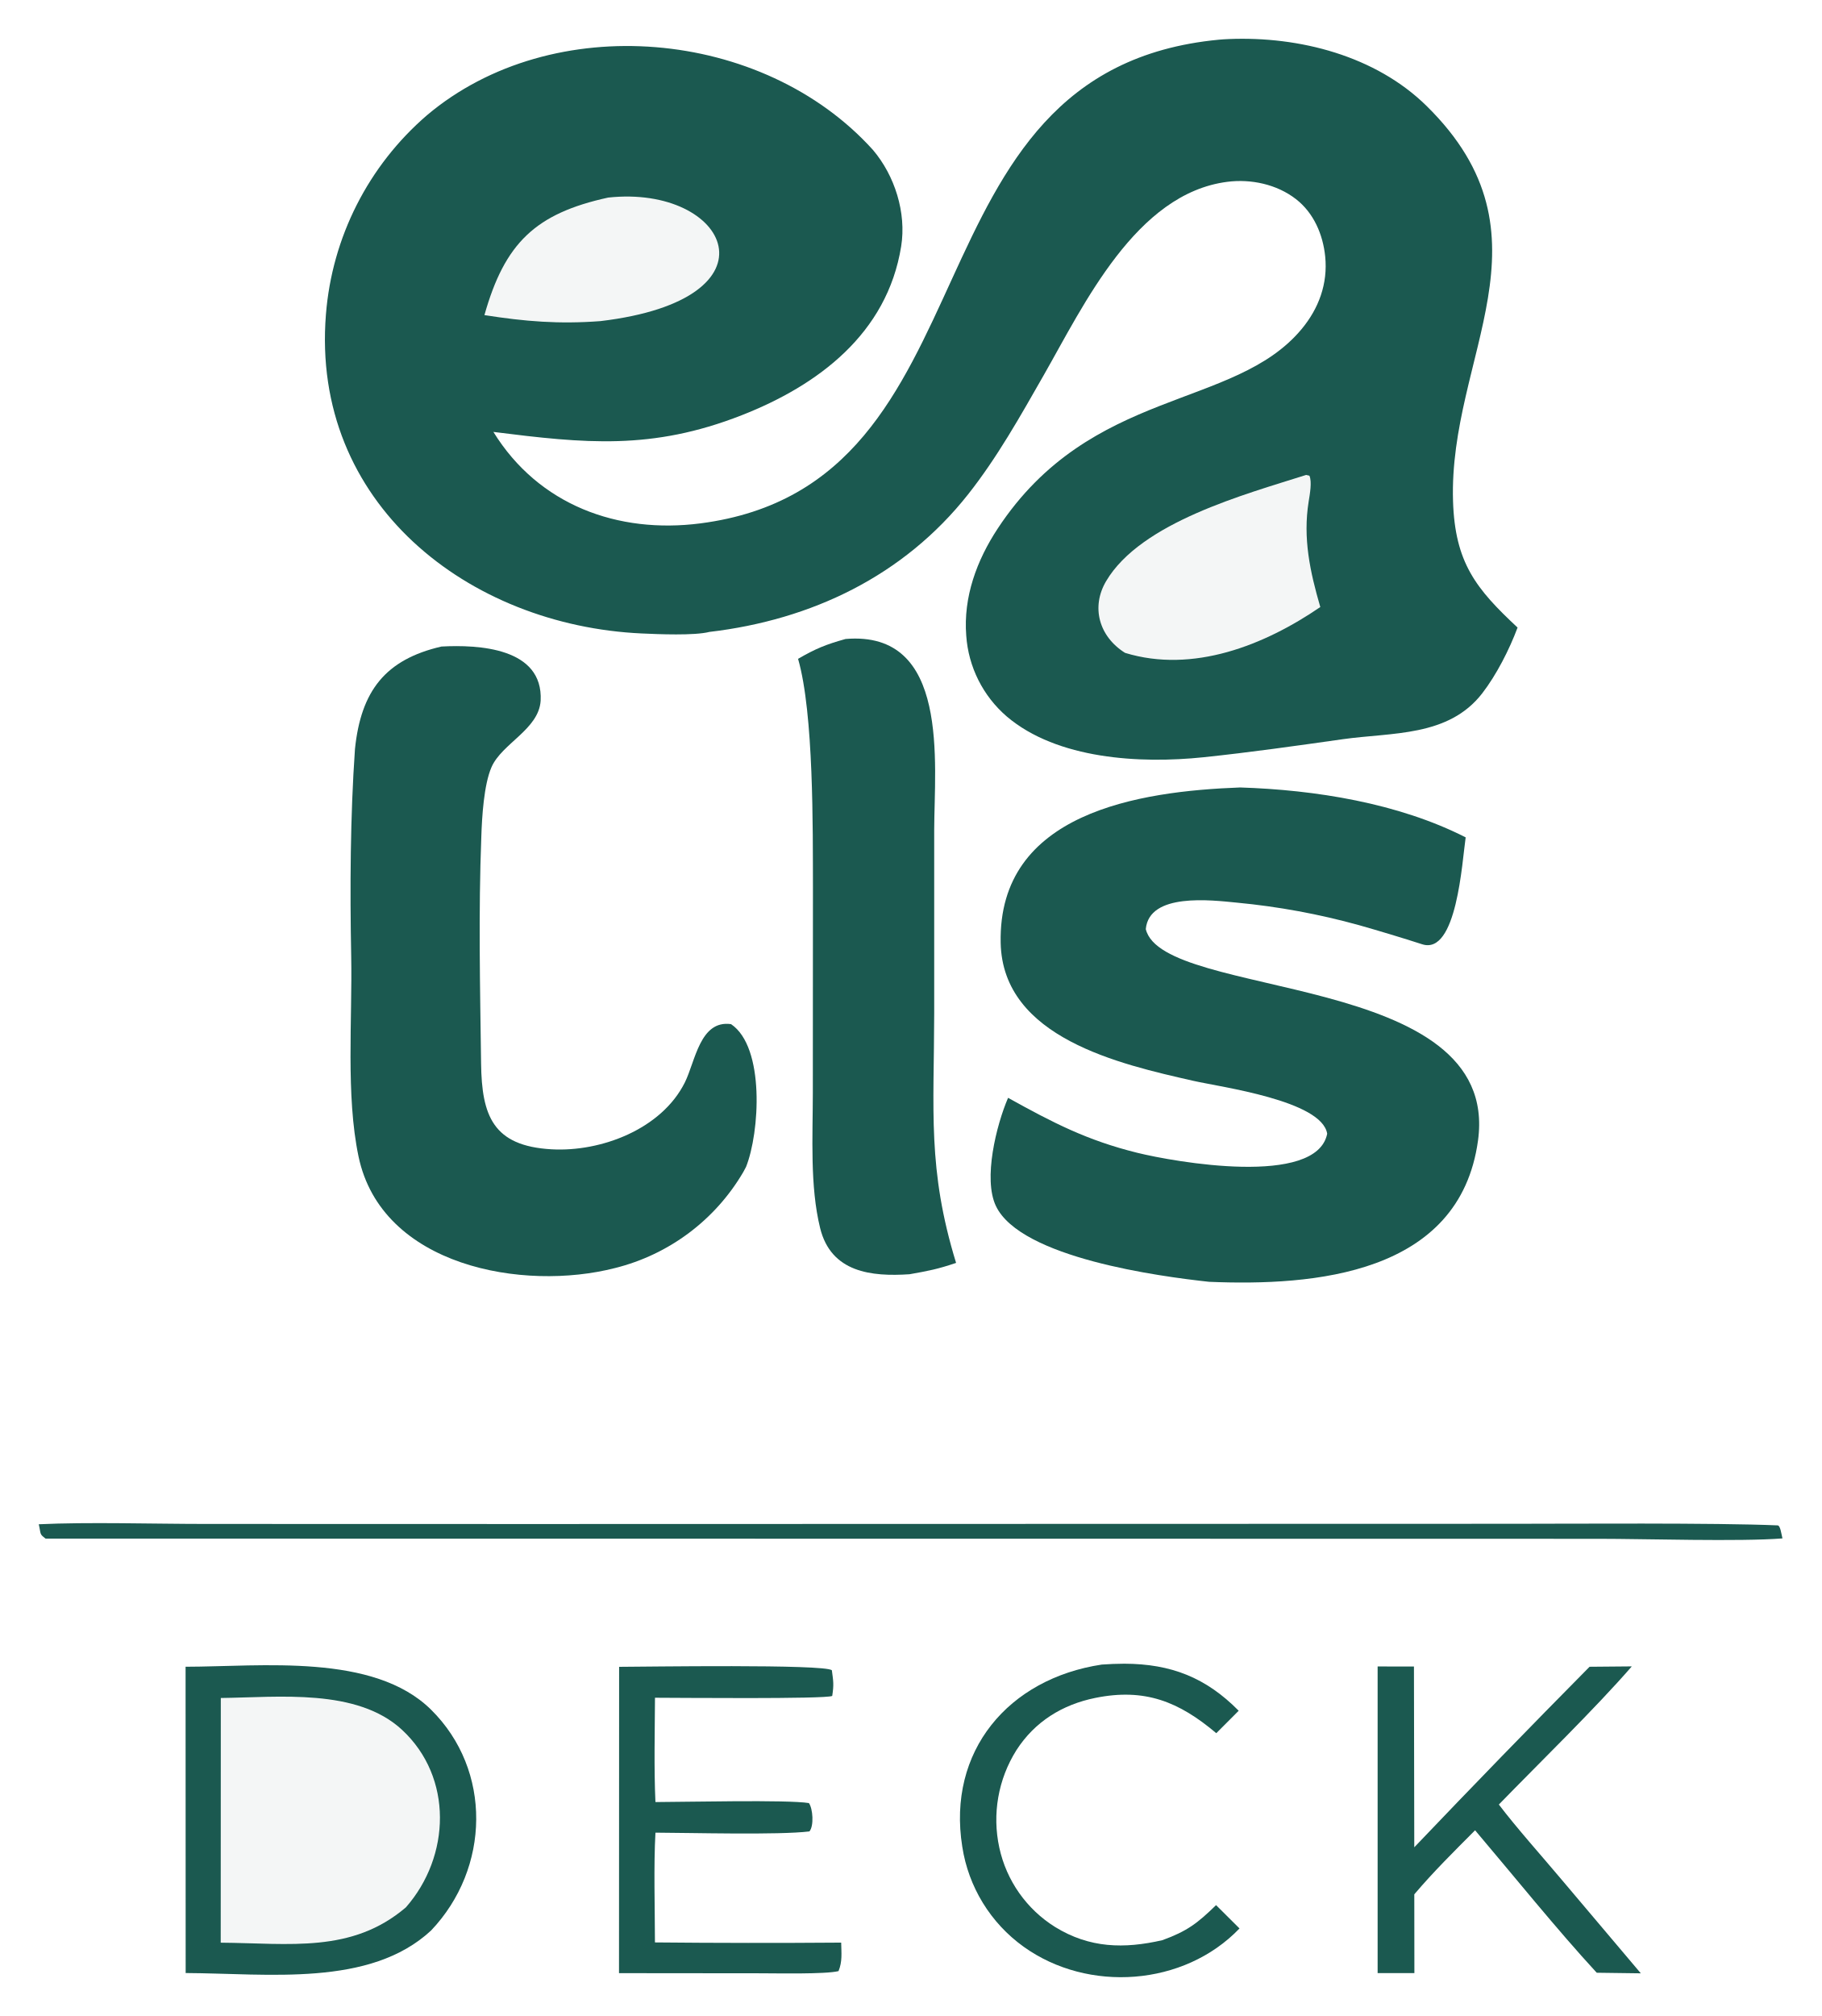
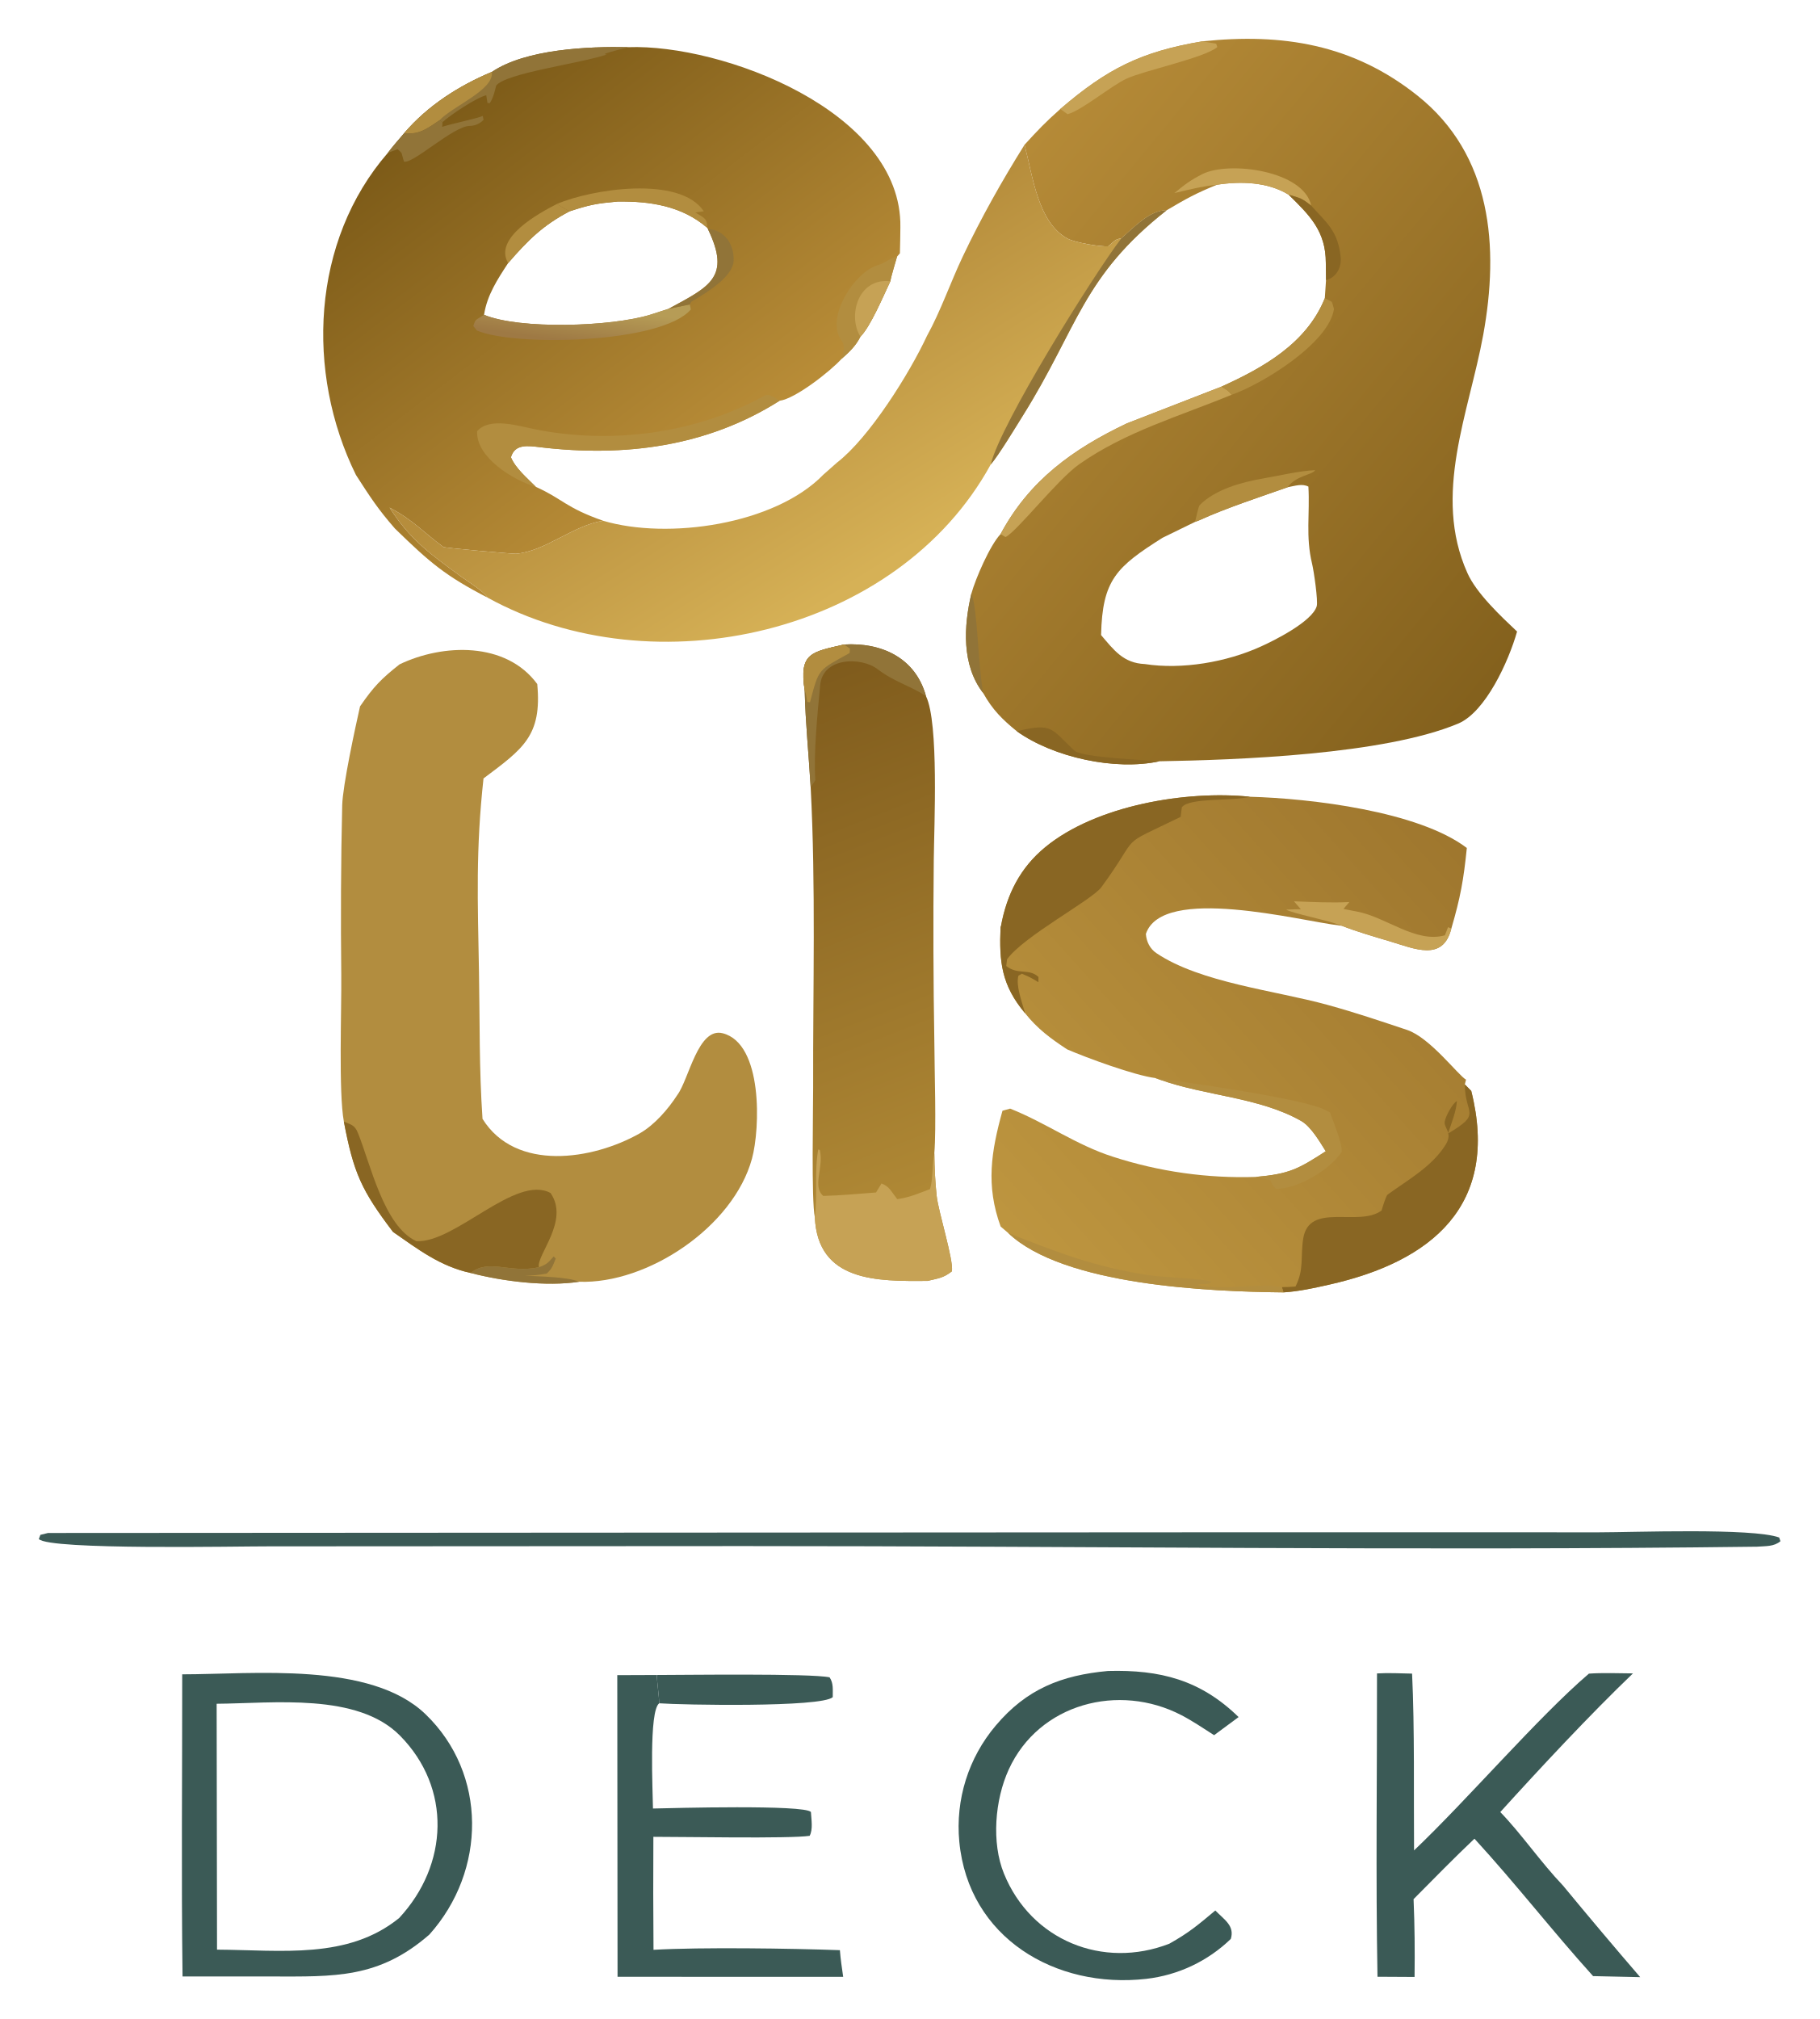
- <svg xmlns="http://www.w3.org/2000/svg" viewBox="209.17 392.59 433.08 479.28">
-   <path fill="#1B5950" d="M499.01 402.027C499.813 401.955 500.618 401.903 501.424 401.871C518.168 401.19 536.289 405.855 548.421 417.788C580.001 448.847 553.615 477.196 554.699 511.728C555.159 526.376 560.165 532.571 570.047 541.782C568.108 546.99 565.019 553.05 561.647 557.412C553.599 567.825 540.21 566.665 528.434 568.335C517.51 569.883 506.375 571.467 495.322 572.621C480.284 574.19 460.566 573.102 448.594 562.939C442.927 558.073 439.448 551.137 438.939 543.685C438.223 534.521 441.444 525.807 446.423 518.248C468.61 484.566 502.667 490.053 518.67 470.852C522.783 465.918 524.954 460.009 524.299 453.565C523.769 448.337 521.576 443.209 517.349 439.929C512.8 436.398 506.667 435.093 501.017 435.817C479.288 438.601 466.963 464.994 457.32 481.869C451.786 491.553 446.32 501.335 439.388 510.112C424.067 529.508 402.141 539.97 377.859 542.822C374.305 543.735 365.675 543.366 361.789 543.189C320.629 541.31 283.067 512.296 286.675 467.342C288.126 449.003 296.764 431.98 310.708 419.979C340.508 394.82 390.613 399.262 416.746 428.223C421.955 434.341 424.745 443.182 423.466 451.157C420.133 471.928 403.675 484.209 385.52 491.317C364.156 499.682 348.216 498.007 326.497 495.273C337.259 512.69 356.114 519.557 375.743 517.014C447.777 507.683 422.286 409.332 499.01 402.027Z" />
-   <path fill="#F4F6F6" d="M519.771 505.501L520.546 505.682C521.196 507.136 520.643 510.105 520.368 511.823C518.966 520.554 520.694 528.512 523.135 536.904C509.879 545.984 492.849 552.747 476.706 547.802C470.459 543.878 468.592 536.862 472.21 530.742C480.483 516.747 505.28 510.11 519.771 505.501Z" />
-   <path fill="#F4F6F6" d="M353.791 439.561C382.479 436.461 395.694 463.728 351.937 468.933C342.064 469.677 334.058 469.021 324.366 467.503C329.196 450.376 336.501 443.338 353.791 439.561Z" />
-   <path fill="#1B5950" d="M504.071 579.8C521.911 580.368 541.673 583.505 557.705 591.666C556.851 597.455 555.596 619.745 547.349 617.076C542.858 615.623 537.033 613.865 532.364 612.542C522.835 609.902 513.092 608.106 503.248 607.177C497.206 606.586 482.445 604.764 481.638 613.472C485.669 630.396 566.186 623.269 560.638 663.746C556.262 695.672 521.462 698.359 496.69 697.325C485.025 696.058 451.881 691.67 445.995 679.302C442.922 672.844 446.093 660.092 448.889 653.584C459.574 659.509 467.665 663.702 479.606 666.651C488.443 668.834 522.23 674.838 524.774 662.122C523.515 654.231 499.525 651.042 492.93 649.543C475.516 645.585 447.6 639.362 447.128 616.742C446.481 585.732 480.061 580.697 504.071 579.8Z" />
-   <path fill="#1B5950" d="M314.143 546.296C322.874 545.827 338.374 546.551 337.737 559.176C337.292 566.009 328.509 569.327 326.048 574.976C324.227 579.156 323.776 586.862 323.627 591.501C322.932 609.626 323.334 627.262 323.572 645.427C323.735 657.825 326.378 665.035 340.31 665.822C352.126 666.49 366.489 661.012 372.016 649.948C374.523 644.93 375.602 635.032 383.01 636.066C391.123 641.522 389.821 661.897 386.575 670.011C386.352 670.427 386.128 670.843 385.905 671.26C379.231 682.64 368.255 690.852 355.454 694.044C333.604 699.675 299.896 693.68 294.424 667.514C291.379 652.952 292.976 634.903 292.684 619.857C292.372 603.8 292.461 586.712 293.58 570.665C295.008 556.816 300.825 549.377 314.143 546.296Z" />
-   <path fill="#1B5950" d="M253.301 788.839C271.386 788.814 298.013 785.553 311.67 799.041C326.246 813.437 325.742 836.759 311.672 851.551C297.111 865.052 272.975 861.746 253.321 861.655L253.301 788.839Z" />
-   <path fill="#F4F6F6" d="M261.678 796.267C275.427 796.107 294.052 793.891 304.775 803.839C316.952 815.134 316.327 833.93 305.687 846.044C292.817 857.009 278.107 854.572 261.656 854.439L261.678 796.267Z" />
-   <path fill="#1B5950" d="M410.242 544.5C435.119 542.408 431.362 573.975 431.321 589.925L431.323 633.433C431.284 656.636 429.681 670.563 436.526 692.83C432.135 694.319 429.933 694.731 425.457 695.526C416.402 696.131 406.789 695.117 404.191 684.534C401.747 674.58 402.449 662.762 402.459 652.479L402.487 603.638C402.448 589.707 402.704 562.25 398.95 549.219C403.195 546.766 405.563 545.811 410.242 544.5Z" />
-   <path fill="#1B5950" d="M536.768 788.774L545.405 788.78L545.483 831.761C559.245 817.326 573.141 803.019 587.168 788.842L597.21 788.754C588.514 798.777 575.042 811.871 565.594 821.597C569.734 827.057 575.93 833.986 580.454 839.369L599.354 861.724L588.871 861.586C579.458 851.379 569.049 838.451 559.943 827.717C554.895 832.782 550.136 837.479 545.488 842.941L545.51 861.673L536.768 861.665L536.768 788.774Z" />
-   <path fill="#1B5950" d="M356.396 788.859C362.126 788.847 405.353 788.171 406.987 789.682C407.336 792.313 407.495 793.055 407.071 795.777C405.569 796.564 369.541 796.21 364.924 796.209C364.884 804.264 364.671 813.016 365.032 821.009C371.948 820.995 396.559 820.414 401.529 821.252C402.478 822.569 402.759 826.674 401.653 827.987C394.411 828.886 373.19 828.307 365.035 828.282C364.596 836.11 364.904 846.373 364.915 854.378C379.677 854.52 394.439 854.534 409.202 854.422C409.246 856.939 409.507 858.894 408.571 861.2C405.401 861.972 393.874 861.717 389.982 861.716L356.369 861.684L356.396 788.859Z" />
-   <path fill="#1B5950" d="M218.387 754.966C230.136 754.406 245.699 754.888 257.889 754.89L335.74 754.909L568.847 754.853C581.876 754.855 617.39 754.592 631.903 755.233C632.53 755.261 632.787 757.308 633.034 758.327C623 759.131 600.382 758.424 589.384 758.423L499.099 758.409L220.009 758.376C218.488 757.229 218.953 757.383 218.387 754.966Z" />
-   <path fill="#1B5950" d="M471.169 788.321C472.954 788.193 474.742 788.124 476.532 788.115C487.669 788.151 495.95 791.423 503.73 799.298L498.402 804.636C489.53 797.144 481.416 793.86 469.632 796.248C461.794 797.835 455.233 801.889 450.867 808.679C446.526 815.576 445.068 823.902 446.808 831.863C448.503 839.684 453.293 846.486 460.085 850.717C468.278 855.761 476.495 855.929 485.576 853.845C491.464 851.709 493.935 849.814 498.35 845.51L503.925 851.055C490.724 864.826 467.924 866.393 452.6 855.41C444.723 849.766 439.457 841.182 437.995 831.602C434.374 808.881 448.993 791.664 471.169 788.321Z" />
+ <svg xmlns="http://www.w3.org/2000/svg" viewBox="338.98 323.88 349.38 387.67">
+   <defs>
+     <linearGradient id="gradient_0" gradientUnits="userSpaceOnUse" x1="629.083" y1="449.851" x2="525.98" y2="364.621">
+       <stop offset="0" stop-color="#84611D" />
+       <stop offset="1" stop-color="#B58A37" />
+     </linearGradient>
+   </defs>
+   <defs>
+     <linearGradient id="gradient_1" gradientUnits="userSpaceOnUse" x1="426.208" y1="343.817" x2="476.742" y2="409.951">
+       <stop offset="0" stop-color="#7D5B18" />
+       <stop offset="1" stop-color="#B88C37" />
+     </linearGradient>
+   </defs>
+   <defs>
+     <linearGradient id="gradient_2" gradientUnits="userSpaceOnUse" x1="448.976" y1="382.153" x2="447.945" y2="389.41">
+       <stop offset="0" stop-color="#B69C56" />
+       <stop offset="1" stop-color="#9E7944" />
+     </linearGradient>
+   </defs>
+   <defs>
+     <linearGradient id="gradient_3" gradientUnits="userSpaceOnUse" x1="618.298" y1="486.222" x2="535.009" y2="561.336">
+       <stop offset="0" stop-color="#9F772E" />
+       <stop offset="1" stop-color="#BD953F" />
+     </linearGradient>
+   </defs>
+   <defs>
+     <linearGradient id="gradient_4" gradientUnits="userSpaceOnUse" x1="478.761" y1="388.928" x2="506.903" y2="433.69">
+       <stop offset="0" stop-color="#B68D3C" />
+       <stop offset="1" stop-color="#D6B156" />
+     </linearGradient>
+   </defs>
+   <defs>
+     <linearGradient id="gradient_5" gradientUnits="userSpaceOnUse" x1="486.702" y1="455.976" x2="523.19" y2="549.816">
+       <stop offset="0" stop-color="#7F5B1C" />
+       <stop offset="1" stop-color="#AF8835" />
+     </linearGradient>
+   </defs>
+   <path fill="url(#gradient_0)" d="M569.883 331.818C585.277 330.211 598.784 332.363 611.183 342.224C625.512 353.621 626.915 371.276 623.822 388.204C621.095 403.131 614.043 418.85 620.779 433.886C622.501 437.788 627.231 442.218 630.328 445.142C628.702 450.882 624.268 460.614 619.011 462.819C604.754 468.797 576.465 469.801 561.644 470.053C553.175 471.909 541.294 469.315 534.261 464.291C531.475 462.038 529.572 460.133 527.81 456.976C523.618 451.571 524.053 444.113 525.531 437.85C526.321 434.998 529.109 428.552 531.132 426.431C536.673 416.107 545.011 410.113 555.383 405.176L573.568 398.113C581.668 394.443 589.938 389.77 593.404 381.139L593.638 377.672L593.598 374.341C593.592 368.25 590.508 365.237 586.461 361.268C582.457 358.8 577.246 358.65 572.7 359.353C568.65 360.995 566.841 362.006 563.043 364.247C559.773 364.253 556.852 367.45 554.313 369.661C553.065 369.799 552.978 370.215 551.808 371.171C550.266 371.286 545.409 370.456 543.999 369.695C538.313 366.626 537.351 357.849 535.737 351.677C538.229 348.94 539.846 347.243 542.609 344.808C551.571 337.121 558.041 333.81 569.883 331.818ZM568.475 424.095L562.224 427.148C553.397 432.737 550.675 435.189 550.438 445.822C552.896 448.698 554.707 451.207 558.839 451.386C566.002 452.493 574.557 451.014 581.129 448.015C583.56 446.931 590.981 443.245 591.852 440.272C592.132 439.316 591.317 433.592 590.959 432.118C589.692 426.898 590.557 422.469 590.252 417.312C589.039 416.692 587.713 417.171 586.277 417.431C581.017 419.276 574.324 421.478 569.368 423.746L568.475 424.095Z" />
+   <path fill="#C6A255" d="M573.568 398.113C574.655 398.832 574.731 398.72 575.516 399.678C565.38 403.848 555.115 406.777 546.22 413.031C542.053 415.96 534.218 426.003 532.082 427.004L531.132 426.431C536.673 416.107 545.011 410.113 555.383 405.176L573.568 398.113Z" />
+   <path fill="#C6A255" d="M542.609 344.808C551.571 337.121 558.041 333.81 569.883 331.818L572.536 332.269L572.758 332.924C570.277 334.991 558.961 337.349 555.388 338.957C552.439 340.284 546.766 345.078 544.003 345.805L542.609 344.808Z" />
+   <path fill="#B28D3F" d="M593.404 381.139C595.144 382.082 594.599 381.394 595.165 383.214C594.202 389.765 581.376 397.64 575.516 399.678C574.731 398.72 574.655 398.832 573.568 398.113C581.668 394.443 589.938 389.77 593.404 381.139Z" />
+   <path fill="#C6A255" d="M564.519 360.951C566.437 359.369 567.62 358.452 569.897 357.307C575.016 354.732 589.395 356.64 590.794 363.369C588.941 361.925 588.773 361.933 586.461 361.268C582.457 358.8 577.246 358.65 572.7 359.353C569.7 359.682 567.449 360.256 564.519 360.951Z" />
+   <path fill="#896623" d="M534.261 464.291C541.194 462.617 540.744 463.751 545.331 468.022C546.762 469.354 559.518 469.834 561.644 470.053C553.175 471.909 541.294 469.315 534.261 464.291Z" />
+   <path fill="#896623" d="M586.461 361.268C588.773 361.933 588.941 361.925 590.794 363.369C593.687 366.601 595.954 368.213 596.455 373.279C596.652 375.268 595.556 377.187 593.638 377.672L593.598 374.341C593.592 368.25 590.508 365.237 586.461 361.268Z" />
+   <path fill="#917438" d="M525.531 437.85C526.773 440.891 526.753 451.459 527.81 456.976C523.618 451.571 524.053 444.113 525.531 437.85Z" />
+   <path fill="#B28D3F" d="M568.475 424.095C568.643 423.574 569.1 421.146 569.385 420.858C572.373 417.836 577.469 416.45 581.609 415.739C584.779 415.194 588.36 414.315 591.545 414.15C591.069 415.088 587.903 415.137 586.277 417.431C581.017 419.276 574.324 421.478 569.368 423.746L568.475 424.095Z" />
+   <path fill="url(#gradient_1)" d="M459.62 332.939C477.581 332.277 512.242 345.237 511.893 367.507C511.867 369.18 511.863 370.841 511.804 372.513L511.254 373.155C510.985 374.12 510.085 377.064 509.957 377.889C508.589 380.772 506.191 386.499 504.221 388.52C503.369 390.263 502.062 391.507 500.588 392.799C498.459 395.154 491.72 400.45 488.688 400.835C474.735 409.674 458.882 411.667 442.775 409.758C440.368 409.472 437.864 409.06 437.103 411.681C438.006 413.828 440.177 415.629 441.9 417.368C447.076 419.697 447.58 421.341 454.808 423.871C449.063 424.744 443.651 429.777 438.059 430.209C437.495 430.252 424.379 429.091 424.123 428.904C420.403 426.177 418.228 423.635 413.8 421.354C417.719 427.477 421.591 430.248 427.464 434.542C428.921 435.607 431.719 437.288 432.634 438.643C424.468 434.423 421.565 431.924 414.837 425.378C411.542 421.606 410.101 419.356 407.341 415.081C397.647 395.438 398.762 370.16 413.465 353.227C414.344 352.042 415.661 350.563 416.64 349.402C421.128 344.17 427.118 340.331 433.433 337.696C439.942 333.285 452.055 332.778 459.62 332.939ZM436.566 374.395C434.533 377.498 432.514 380.556 431.941 384.328C438.793 387.177 456.283 386.621 463.829 384.319L467.375 383.175C475.25 378.904 479.428 377.138 474.92 367.833L474.762 367.586C469.872 363.391 463.758 362.491 457.568 362.579C453.525 362.954 452.285 363.171 448.344 364.463C443.199 367.178 440.414 369.958 436.566 374.395Z" />
+   <path fill="#B28D3F" d="M441.9 417.368C437.568 416.117 430.358 411.692 430.614 406.679C432.977 403.897 438.658 405.689 441.716 406.304C456.39 409.255 472.604 407.145 485.757 399.879C486.74 399.337 487.87 400.333 488.688 400.835C474.735 409.674 458.882 411.667 442.775 409.758C440.368 409.472 437.864 409.06 437.103 411.681C438.006 413.828 440.177 415.629 441.9 417.368Z" />
+   <path fill="#917438" d="M433.433 337.696C439.942 333.285 452.055 332.778 459.62 332.939C458.895 333.15 455.4 334.003 455.059 334.282L455.494 334.357C450.1 336.138 436.109 337.918 434.273 340.313C433.909 341.682 433.786 342.441 433.06 343.684L432.598 343.658L432.363 342.172C430.499 342.605 425.452 345.953 423.96 347.34L423.391 346.966C421.129 348.495 419.411 349.862 416.64 349.402C421.128 344.17 427.118 340.331 433.433 337.696Z" />
+   <path fill="#B28D3F" d="M416.64 349.402C421.128 344.17 427.118 340.331 433.433 337.696C433.941 341.116 425.887 344.283 423.391 346.966C421.129 348.495 419.411 349.862 416.64 349.402Z" />
+   <path fill="#B28D3F" d="M500.588 392.799C500.916 391.445 501.451 390.471 500.524 389.162C497.468 384.842 503.105 376.086 507.528 374.81C509.106 374.355 509.944 373.341 511.254 373.155C510.985 374.12 510.085 377.064 509.957 377.889C508.589 380.772 506.191 386.499 504.221 388.52C503.369 390.263 502.062 391.507 500.588 392.799Z" />
+   <path fill="#C6A255" d="M504.221 388.52C501.755 384.62 503.695 377.169 509.957 377.889C508.589 380.772 506.191 386.499 504.221 388.52Z" />
+   <path fill="#917438" d="M423.96 347.34L423.9 348.234C425.936 347.577 430.58 346.649 431.688 346.141L431.851 346.888C431.129 347.64 430.2 348.044 429.212 348.051C426.068 348.072 418.394 355.332 416.576 354.923C415.971 353.147 416.427 353.398 415.311 352.535L413.465 353.227C414.344 352.042 415.661 350.563 416.64 349.402C419.411 349.862 421.129 348.495 423.391 346.966L423.96 347.34Z" />
+   <path fill="url(#gradient_2)" d="M471.451 382.336L471.652 383.296C466.076 389.867 437.816 390.47 430.579 387.342L429.88 386.489C430.334 385.014 430.295 385.432 431.941 384.328C438.793 387.177 456.283 386.621 463.829 384.319L467.375 383.175L471.451 382.336Z" />
+   <path fill="#B28D3F" d="M445.91 363.054C452.568 360.184 469.531 357.528 474.14 364.446C473.607 364.527 473.074 364.608 472.541 364.688C473.904 365.591 474.907 365.739 474.762 367.586C469.872 363.391 463.758 362.491 457.568 362.579C453.525 362.954 452.285 363.171 448.344 364.463L445.91 363.054Z" />
+   <path fill="#B28D3F" d="M445.91 363.054L448.344 364.463C443.199 367.178 440.414 369.958 436.566 374.395C433.681 369.579 442.529 364.784 445.91 363.054Z" />
+   <path fill="#917438" d="M474.92 367.833C478.171 368.076 479.984 370.773 479.87 373.95C479.778 376.525 476.113 379.079 474.114 380.37C473.348 380.867 472.566 381.339 471.77 381.787L471.451 382.336L467.375 383.175C475.25 378.904 479.428 377.138 474.92 367.833Z" />
+   <path fill="url(#gradient_3)" d="M531.134 501.88C531.16 501.82 531.186 501.76 531.212 501.7C532.329 495.633 534.873 490.52 539.737 486.527C549.508 478.508 566.822 475.605 579.047 476.865C590.648 477.187 611.385 479.631 620.678 486.699C620.063 492.813 619.435 496.274 617.704 502.169C616.102 508.575 610.649 506.047 605.925 504.637C602.881 503.728 599.601 502.792 596.672 501.637L596.229 501.589C588.808 500.732 562.174 493.722 559.04 503.21C559.148 504.693 559.821 506.057 561.069 506.896C569.533 512.585 583.962 514.076 593.911 516.824C599.491 518.364 603.997 519.905 609.193 521.634C613.626 523.109 619.062 530.401 620.525 531.184L620.294 532.101L621.524 533.344C627.05 555.344 613.877 566.109 594.345 570.522C591.443 571.178 588.439 571.852 585.466 572.03C571.413 571.89 543.202 570.733 532.597 560.625L531.15 559.386C528.272 551.499 529.325 545.024 531.502 537.153C531.993 537.017 532.484 536.881 532.975 536.745C539.833 539.463 545.609 543.72 552.758 546C561.585 548.854 570.838 550.161 580.109 549.863C586.636 549.294 588.291 548.341 593.587 544.937C592.416 543.076 590.74 540.185 588.866 539.118C580.834 534.549 570.576 534.329 561.789 531.209L560.876 530.881C556.874 530.379 547.688 527.001 543.905 525.364C540.744 523.28 538.239 521.446 535.841 518.436C531.286 513.02 530.852 508.512 531.134 501.88Z" />
+   <path fill="#896623" d="M620.294 532.101L621.524 533.344C627.05 555.344 613.877 566.109 594.345 570.522C591.443 571.178 588.439 571.852 585.466 572.03L585.159 571.019C586.163 571.021 586.782 570.977 587.778 570.906C589.453 567.6 588.705 565.244 589.254 561.728C590.373 554.576 599.874 559.57 604.304 556.318C604.459 555.781 605.152 553.48 605.463 553.256C609.384 550.404 614.026 547.868 616.631 543.642C618.037 541.359 616.212 540.462 616.437 539.213C616.611 538.247 617.852 535.83 618.772 535.284C618.682 537.167 617.683 539.677 617.057 541.537C623.752 537.565 620.291 537.983 620.294 532.101Z" />
+   <path fill="#896623" d="M531.134 501.88C531.16 501.82 531.186 501.76 531.212 501.7C532.329 495.633 534.873 490.52 539.737 486.527C549.508 478.508 566.822 475.605 579.047 476.865C575.547 477.758 567.403 476.975 565.947 478.888L565.72 480.73C553.084 486.878 558.472 483.34 550.492 494.233C548.684 496.702 535.652 503.571 532.382 508.067L532.226 509.365C534.495 511.149 536.554 509.745 538.41 511.462L538.404 512.471L537.664 512.03C536.757 511.496 536.226 511.26 535.24 510.847L534.565 511.218C534.027 513.166 535.257 516.273 535.841 518.436C531.286 513.02 530.852 508.512 531.134 501.88Z" />
+   <path fill="#B28D3F" d="M560.876 530.881C566.703 531.669 589.351 534.841 593.427 536.976C593.632 537.083 593.841 537.181 594.045 537.289C594.168 537.354 594.287 537.426 594.407 537.495C595.03 539.236 596.786 543.476 596.652 545.054C594.345 548.534 588.193 552.181 584.01 552.156C583.222 551.247 583.421 551.58 582.981 550.532C581.777 550.207 581.339 550.07 580.109 549.863C586.636 549.294 588.291 548.341 593.587 544.937C592.416 543.076 590.74 540.185 588.866 539.118C580.834 534.549 570.576 534.329 561.789 531.209L560.876 530.881Z" />
+   <path fill="#C6A255" d="M596.672 501.637C594.12 500.584 587.143 499.265 585.984 498.535C586.462 498.52 588.465 498.427 588.808 498.481L587.483 496.94C591.04 497.071 594.552 497.264 598.107 497.085L596.99 498.404L597.659 498.537L599.633 498.923C605.124 499.945 610.917 505.038 616.465 503.47L617.071 501.908L617.704 502.169C616.102 508.575 610.649 506.047 605.925 504.637C602.881 503.728 599.601 502.792 596.672 501.637Z" />
+   <path fill="#B28D3F" d="M532.597 560.625C542.091 564.366 549.148 567.116 559.425 568.71C562.177 569.136 569.95 569.393 571.72 569.96C570.937 570.653 570.311 570.398 568.946 570.443L569.639 570.333L569.017 570.63C573.978 571.633 580.897 570.2 585.159 571.019L585.466 572.03C571.413 571.89 543.202 570.733 532.597 560.625Z" />
+   <path fill="#B28D3F" d="M415.715 451.441C424.066 447.442 436.16 447.053 442.156 455.222C443.095 465.199 439.41 467.657 431.836 473.349C430.334 487.078 430.721 496.785 430.967 510.568C431.141 520.283 430.974 528.857 431.645 538.713C438.014 548.927 452.811 546.6 461.802 541.518C464.677 539.893 467.31 536.827 469.061 534.12C471.292 531.126 473.022 521.058 477.776 522.277C485.536 524.266 484.966 540.604 483.395 546.354C479.814 559.463 463.339 570.456 450.187 569.993C443.844 570.957 435.534 569.91 429.375 568.307C423.525 567.038 419.286 563.774 414.456 560.423C408.414 552.46 406.896 549.14 405.019 539.248C403.979 533.618 404.595 517.757 404.519 511.07C404.402 500.731 404.445 488.906 404.699 478.514C404.794 474.676 407.244 463.403 408.124 459.513C410.755 455.69 412.212 454.209 415.715 451.441Z" />
+   <path fill="#896623" d="M405.019 539.248C406.383 539.825 407.087 539.866 407.711 541.397C410.108 547.272 412.681 559.348 418.941 562.201C426.388 562.591 438.003 549.319 444.706 552.949C448.435 558.307 441.907 564.92 442.485 567.209C436.697 568.415 432.897 565.479 429.375 568.307C423.525 567.038 419.286 563.774 414.456 560.423C408.414 552.46 406.896 549.14 405.019 539.248Z" />
+   <path fill="#917438" d="M442.485 567.209C444.066 566.613 444.233 566.344 445.306 565.135L445.707 565.534C445.119 566.961 445.098 567.346 443.981 568.415C442.158 568.739 441.632 568.767 439.764 568.825C442.381 568.973 448.09 569.04 450.187 569.993C443.844 570.957 435.534 569.91 429.375 568.307C432.897 565.479 436.697 568.415 442.485 567.209Z" />
+   <path fill="url(#gradient_4)" d="M517.004 388.365C519.646 383.592 521.512 378.111 523.868 373.149C527.399 365.713 531.375 358.645 535.737 351.677C537.351 357.849 538.313 366.626 543.999 369.695C545.409 370.456 550.266 371.286 551.808 371.171C552.978 370.215 553.065 369.799 554.313 369.661C556.852 367.45 559.773 364.253 563.043 364.247C546.806 376.998 546.028 386.735 535.415 403.691C534.052 405.868 530.794 411.286 529.238 413.079C511.343 445.73 464.63 456.256 432.634 438.643C431.719 437.288 428.921 435.607 427.464 434.542C421.591 430.248 417.719 427.477 413.8 421.354C418.228 423.635 420.403 426.177 424.123 428.904C424.379 429.091 437.495 430.252 438.059 430.209C443.651 429.777 449.063 424.744 454.808 423.871C467.239 427.564 487.791 424.614 497.102 415.017L499.717 412.708C505.96 407.885 513.651 395.568 517.004 388.365Z" />
+   <path fill="#917438" d="M554.313 369.661C556.852 367.45 559.773 364.253 563.043 364.247C546.806 376.998 546.028 386.735 535.415 403.691C534.052 405.868 530.794 411.286 529.238 413.079C531.113 405.238 548.998 376.64 554.313 369.661Z" />
+   <path fill="url(#gradient_5)" d="M501.07 447.633C508.246 447.196 514.801 450.169 516.817 457.56C519.305 462.679 518.374 482.32 518.307 489.033C518.182 500.728 518.22 512.423 518.42 524.116C518.442 529.35 518.811 540.448 518.414 545.33C518.459 548.32 518.558 550.567 518.857 553.465C519.172 556.521 522.166 565.897 521.783 567.99C520.101 569.289 519.251 569.311 517.115 569.827C507.504 569.907 496.03 570.051 495.466 557.597C494.778 554.459 495.153 536.868 495.142 532.652C495.091 513.476 495.667 494.232 494.666 475.047C494.302 468.78 493.67 462.776 493.519 456.454C492.403 449.182 494.849 449.097 501.07 447.633Z" />
+   <path fill="#C6A255" d="M495.466 557.597C496.013 553.065 495.347 548.94 496.121 544.588L496.42 544.694C497.22 548.169 494.913 551.631 497.083 553.507C500.303 553.442 503.969 553.09 507.216 552.848L508.269 551.12C509.81 551.706 510.084 552.605 511.295 554.13C513.723 553.783 515.3 553.061 517.578 552.199C518.116 550.673 518.018 547.715 518.335 545.792L518.414 545.33C518.459 548.32 518.558 550.567 518.857 553.465C519.172 556.521 522.166 565.897 521.783 567.99C520.101 569.289 519.251 569.311 517.115 569.827C507.504 569.907 496.03 570.051 495.466 557.597Z" />
+   <path fill="#917438" d="M501.07 447.633C508.246 447.196 514.801 450.169 516.817 457.56C514.057 455.664 510.688 454.811 507.537 452.383C504.398 449.964 496.882 450.016 496.481 455.551C495.998 460.691 495.199 468.496 495.561 473.689L494.666 475.047C494.302 468.78 493.67 462.776 493.519 456.454C492.403 449.182 494.849 449.097 501.07 447.633Z" />
+   <path fill="#B28D3F" d="M493.519 456.454C492.403 449.182 494.849 449.097 501.07 447.633L502.206 448.409L502.144 449.272C496.02 452.67 496.283 452.148 494.535 458.717L494.021 458.674L493.876 457.853C493.687 456.828 493.801 457.227 493.519 456.454Z" />
+   <path fill="#3B5A56" d="M348.211 618.227L581.527 618.092L646.038 618.102C652.627 618.102 675.522 617.222 680.666 619.098L680.908 619.809C679.646 620.869 678.129 620.727 676.396 620.862C612.266 621.676 546.244 620.735 481.973 620.745L390.71 620.796C384.983 620.776 348.435 621.55 346.438 619.39L346.736 618.589L348.211 618.227Z" />
+   <path fill="#3B5A56" d="M373.973 645.369C387.693 645.362 410.128 642.859 420.685 653.014C432.59 664.466 432.404 683.087 421.448 695.327C411.721 703.817 403.224 703.395 391.152 703.387L374.037 703.386C373.788 684.202 373.986 664.588 373.973 645.369ZM380.659 698.233C393.1 698.31 405.784 700.147 415.632 692.165C425.142 681.944 425.73 667.197 415.798 657.143C407.609 648.854 391.484 650.945 380.586 651.02L380.659 698.233Z" />
+   <path fill="#3B5A56" d="M603.428 645.197C605.571 645.067 607.996 645.183 610.165 645.231C610.668 655.659 610.46 668.545 610.543 679.179C620.885 669.343 634.369 653.583 644.12 645.238C646.686 645.048 649.958 645.168 652.584 645.191C644.335 653.088 634.764 663.365 627.103 671.815C631.049 675.863 634.828 681.402 639.165 685.952C644.037 691.859 648.973 697.714 653.972 703.515L644.925 703.315C637.108 694.662 630.219 685.735 622.144 676.929C618.268 680.594 614.215 684.746 610.45 688.535C610.67 693.775 610.701 698.261 610.642 703.479L603.521 703.44C603.173 684.427 603.451 664.289 603.428 645.197Z" />
+   <path fill="#3B5A56" d="M551.764 644.726C561.802 644.455 569.537 646.447 576.848 653.576L572.145 657.053C570.106 655.744 567.982 654.313 565.87 653.214C553.879 646.974 538.52 650.94 532.711 663.629C530.032 669.481 529.364 677.685 531.786 683.634C537.002 696.446 550.795 702.045 563.539 697.095C567.29 695 569.094 693.466 572.374 690.715C574.13 692.515 576.122 693.645 575.351 696.175C570.925 700.454 565.21 703.15 559.094 703.844C541.693 705.814 524.971 695.967 523.212 677.515C522.44 669.439 524.964 661.393 530.212 655.205C536.126 648.183 542.837 645.544 551.764 644.726Z" />
+   <path fill="#3B5A56" d="M457.525 645.527L465.105 645.498C465.18 647.012 465.57 649.841 465.582 650.931C463.553 652.389 464.355 667.917 464.38 671.136C468.157 671.049 493.45 670.362 494.712 671.8C494.799 673.309 495.133 675.141 494.469 676.378C490.684 676.952 469.913 676.557 464.457 676.57C464.414 683.802 464.423 691.034 464.484 698.265C473.669 697.737 490.906 697.998 500.278 698.334C500.409 700.091 500.66 701.713 500.91 703.457L457.578 703.448L457.525 645.527Z" />
+   <path fill="#3B5A56" d="M465.105 645.498C470.26 645.497 494.649 645.159 498.298 645.948C499.077 647.097 498.89 648.303 498.907 649.749C496.761 651.762 469.735 651.251 465.582 650.931C465.57 649.841 465.18 647.012 465.105 645.498Z" />
</svg>
